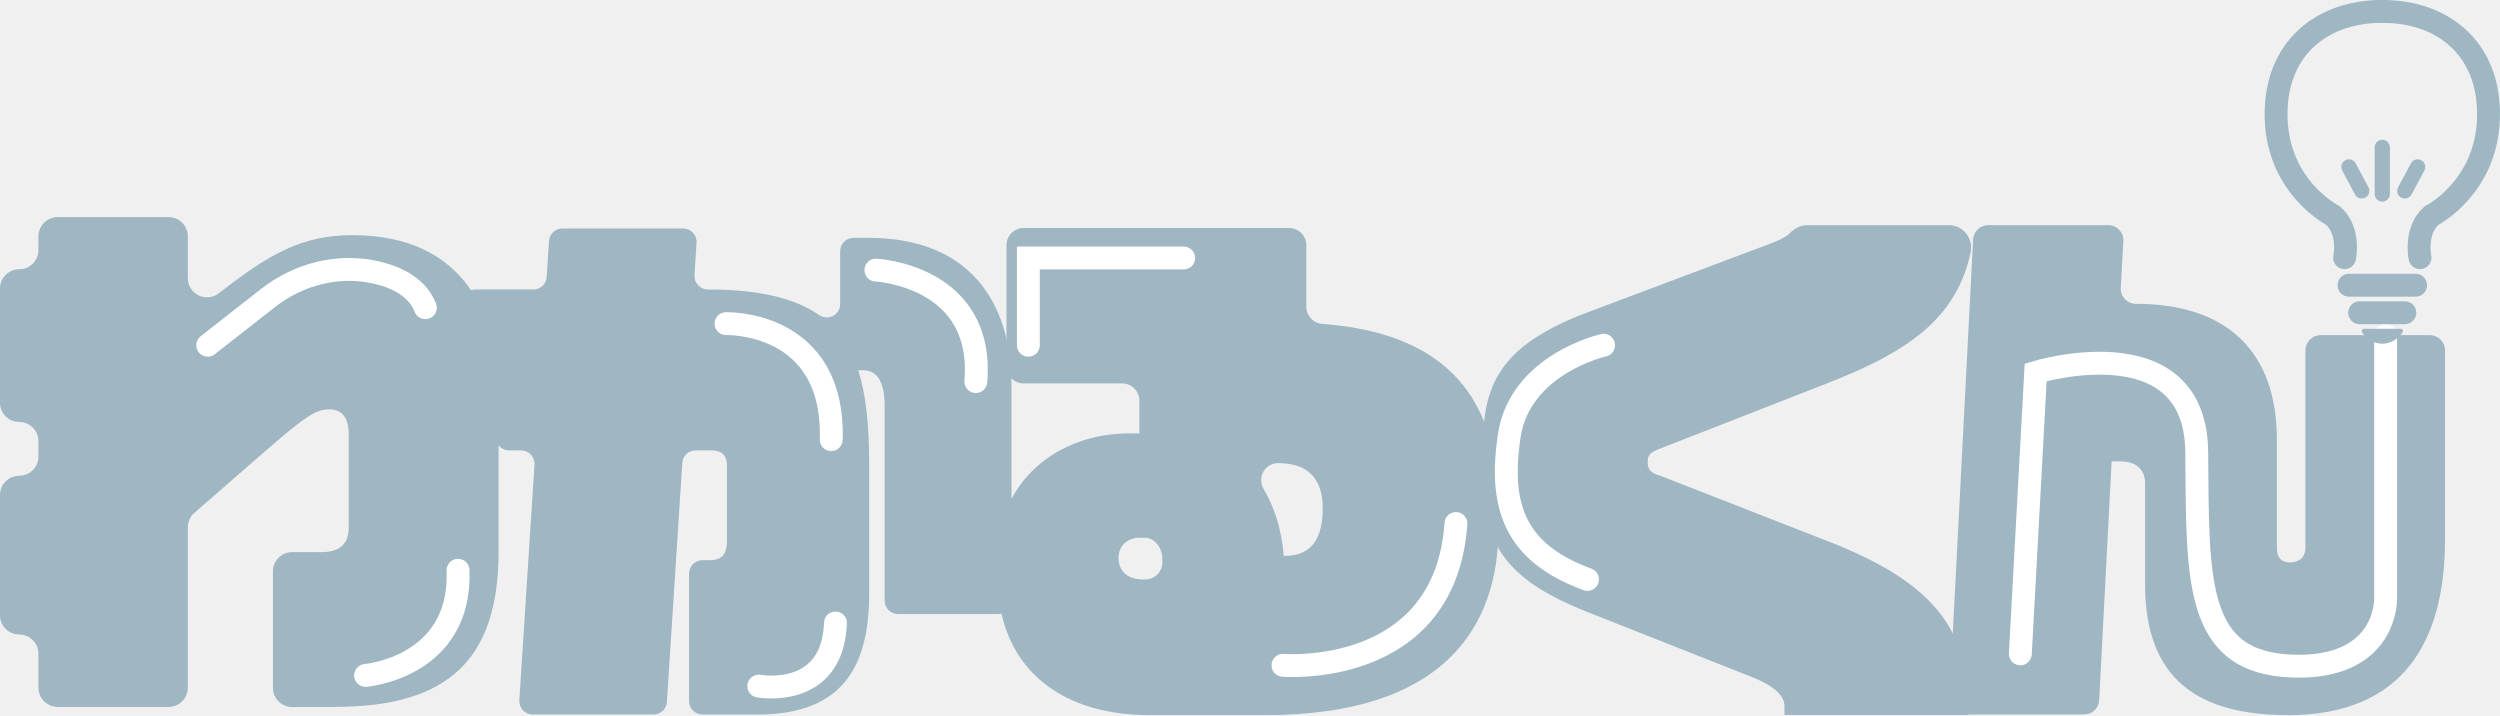
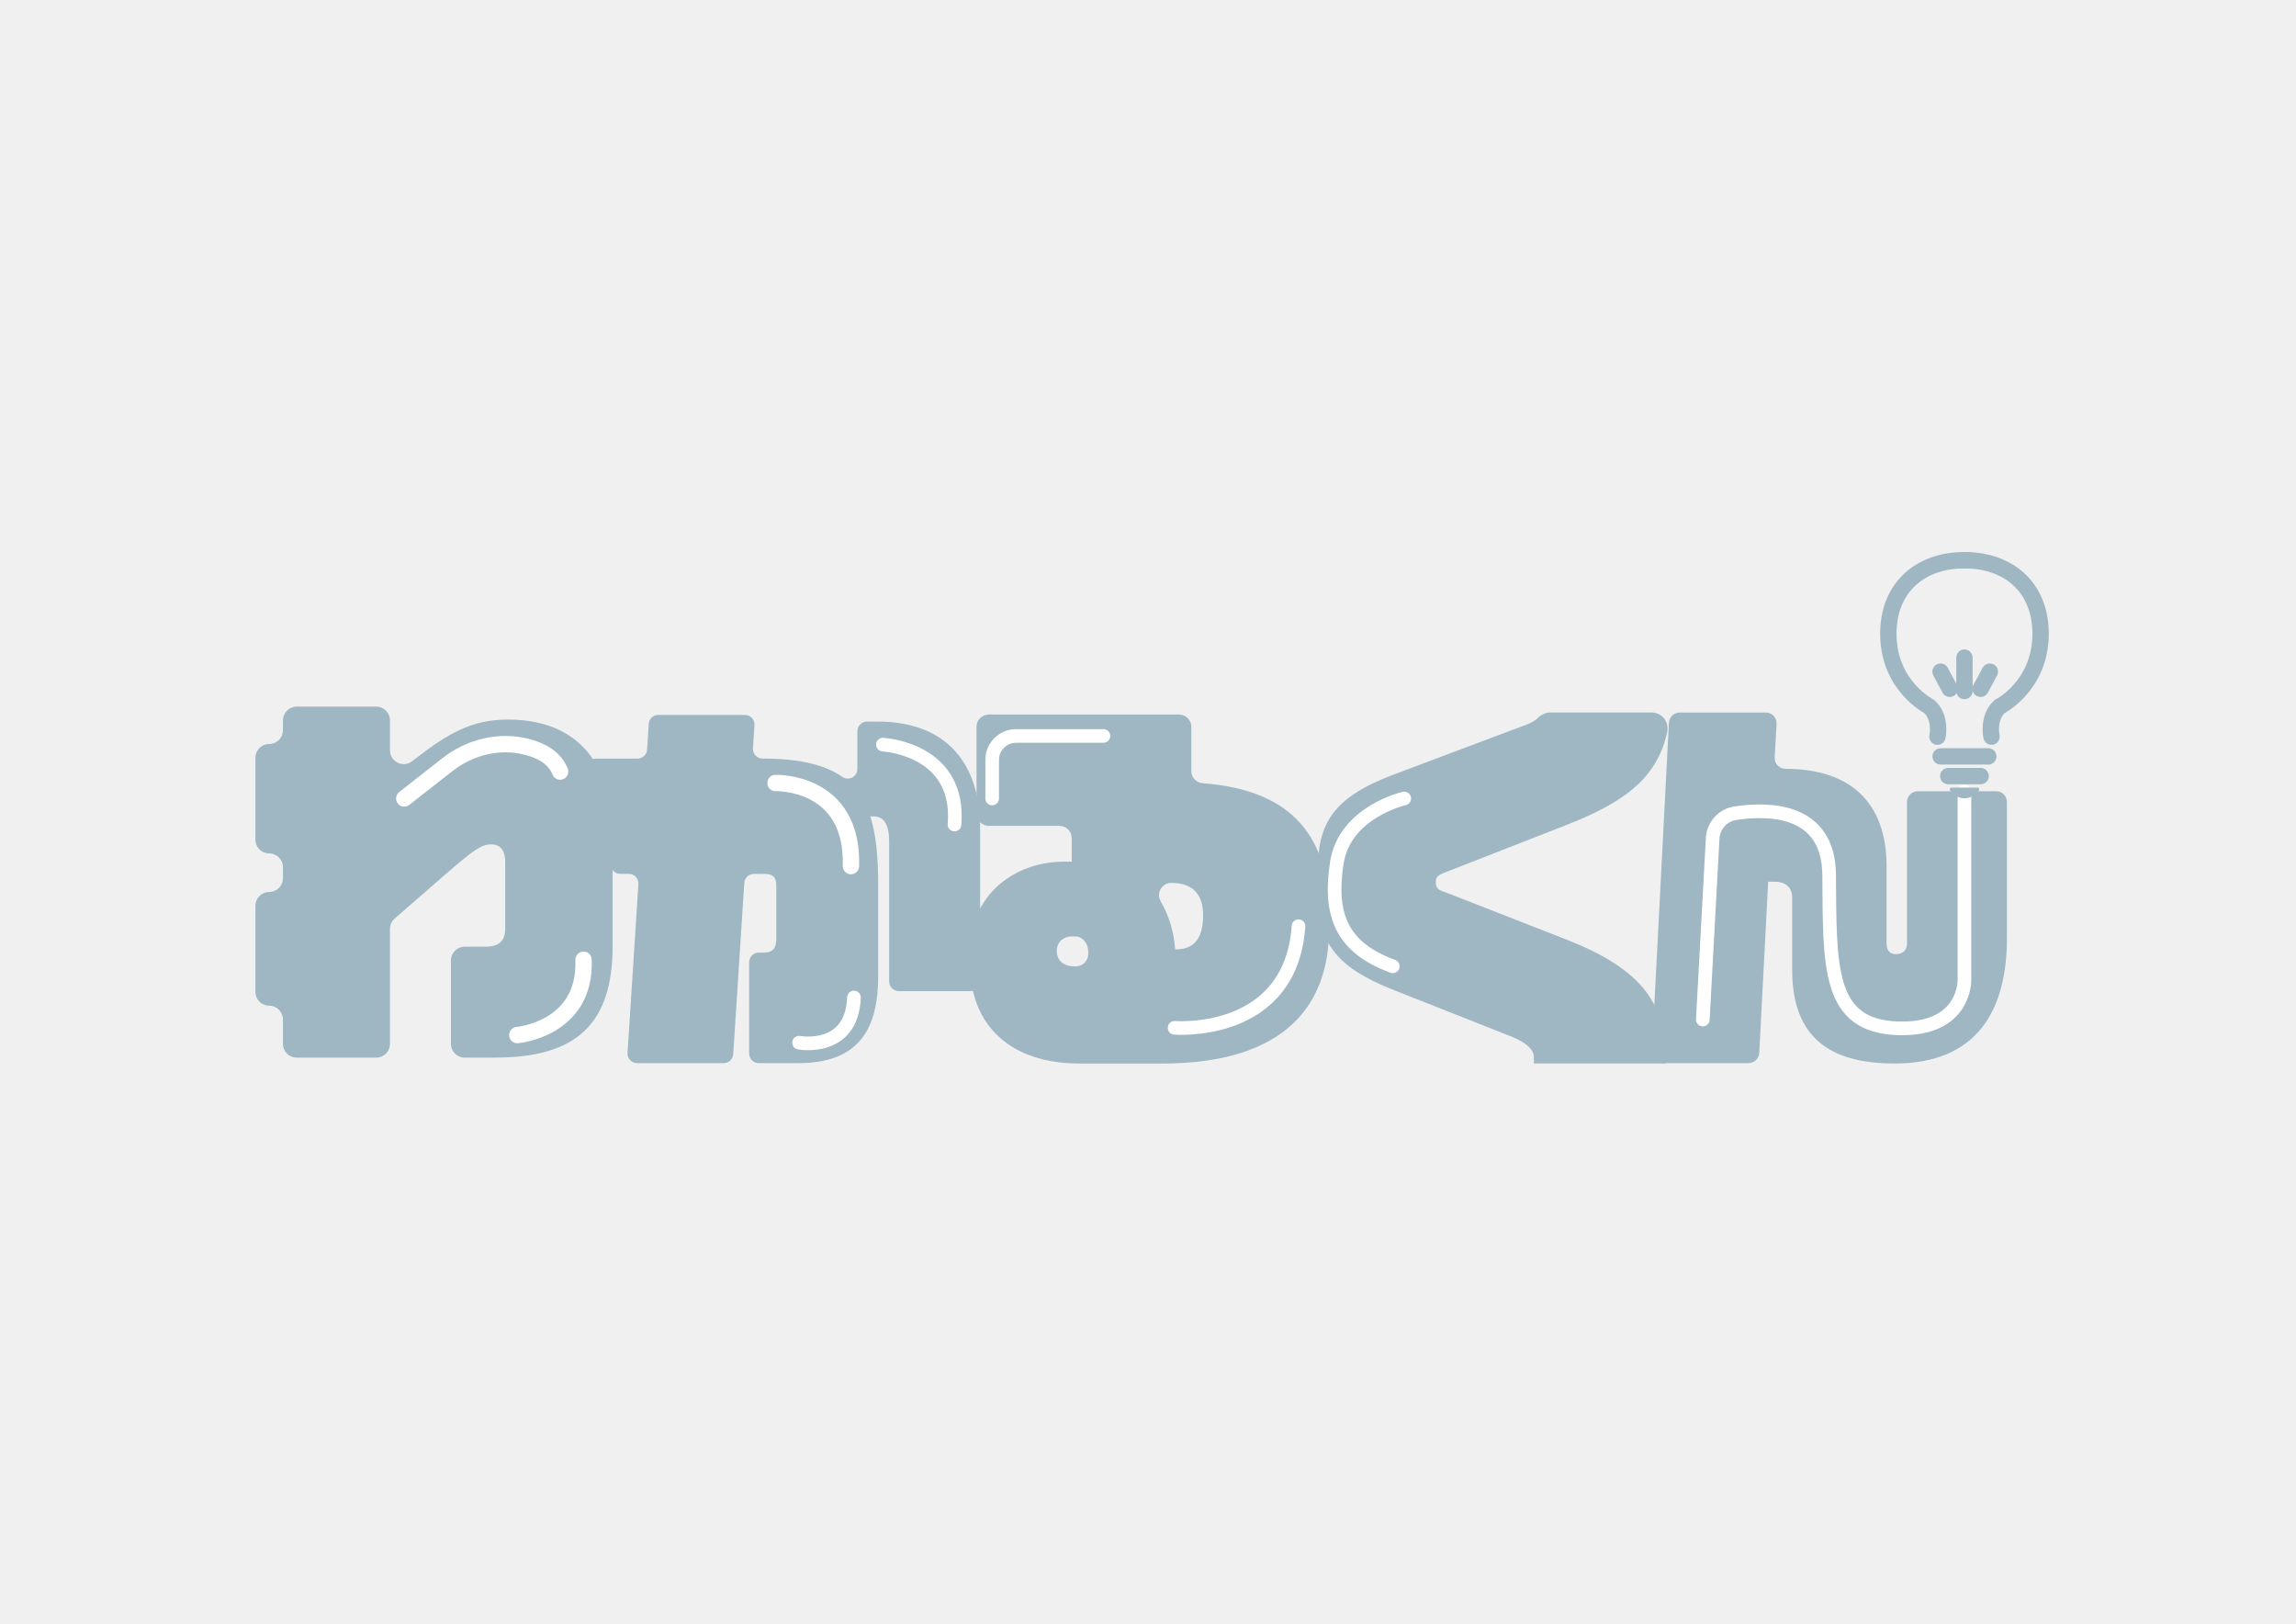
- <svg xmlns="http://www.w3.org/2000/svg" id="_レイヤー_1" data-name=" レイヤー 1" viewBox="0 0 327.83 93.78">
+ <svg xmlns="http://www.w3.org/2000/svg" id="_レイヤー_1" data-name="レイヤー 1" viewBox="0 0 841.89 595.28">
  <defs>
    <style>
      .cls-1 {
-         stroke: #fff;
+         stroke: #9fb6c3;
      }

      .cls-1, .cls-2 {
-         stroke-width: 3px;
+         stroke-width: 6px;
      }

      .cls-1, .cls-2, .cls-3 {
        fill: none;
        stroke-linecap: round;
        stroke-miterlimit: 10;
      }

      .cls-2, .cls-3 {
-         stroke: #9fb6c3;
+         stroke: #fff;
+       }
+ 
+       .cls-3 {
+         stroke-width: 5px;
      }

      .cls-4 {
        fill: #9fb6c3;
-       }
- 
-       .cls-3 {
-         stroke-width: 2px;
+         stroke-width: 0px;
      }
    </style>
  </defs>
-   <path class="cls-4" d="m44,92.71h-5.69c-1.39,0-2.52-1.13-2.52-2.52v-15.27c0-1.39,1.13-2.52,2.52-2.52h3.82c2.02,0,3.6-.72,3.6-3.24v-12.31c0-1.58-.58-3.17-2.52-3.17-1.8,0-3.1.86-8.5,5.54l-9.22,8.03c-.55.48-.86,1.17-.86,1.9v21.03c0,1.39-1.13,2.52-2.52,2.52H7.56c-1.39,0-2.52-1.13-2.52-2.52v-4.46c0-1.39-1.13-2.52-2.52-2.52h0c-1.39,0-2.52-1.13-2.52-2.52v-15.77c0-1.39,1.13-2.52,2.52-2.52h0c1.39,0,2.52-1.13,2.52-2.52v-2.02c0-1.39-1.13-2.52-2.52-2.52h0c-1.39,0-2.52-1.13-2.52-2.52v-14.98c0-1.39,1.13-2.52,2.52-2.52h0c1.39,0,2.52-1.13,2.52-2.52v-1.8c0-1.39,1.13-2.52,2.52-2.52h14.55c1.39,0,2.52,1.13,2.52,2.52v5.48c0,2.1,2.42,3.28,4.07,1.98l.25-.19c6.48-5.04,10.73-7.42,17.28-7.42,14.76,0,19.15,10.66,19.15,20.95v20.52c0,14.04-6.48,20.38-21.39,20.38v.02Z" />
-   <path class="cls-4" d="m117.76,80.52c-.97,0-1.76-.79-1.76-1.76v-25.6c0-3.02-.94-4.61-2.81-4.61h-.65c1.08,3.38,1.44,7.56,1.44,12.53v16.71c0,9.58-3.46,15.91-14.62,15.91h-7.24c-.97,0-1.76-.79-1.76-1.76v-16.72c0-.97.79-1.76,1.76-1.76h.83c1.58,0,2.38-.58,2.38-2.59v-9.72c0-1.66-.86-2.09-2.09-2.09h-2.02c-.93,0-1.69.72-1.75,1.64l-2.02,31.35c-.06.92-.83,1.64-1.75,1.64h-15.85c-1.02,0-1.82-.86-1.75-1.87l1.99-30.89c.07-1.01-.74-1.87-1.75-1.87h-1.58c-.81,0-1.51-.55-1.7-1.33l-4.43-17.58c-.28-1.11.56-2.19,1.7-2.19h7.61c.93,0,1.7-.72,1.75-1.65l.3-4.7c.06-.93.83-1.65,1.75-1.65h15.85c1.01,0,1.82.86,1.75,1.87l-.27,4.26c-.06,1.01.74,1.87,1.75,1.87h0c6.72,0,11.4,1.13,14.59,3.35,1.17.81,2.76-.01,2.76-1.44v-6.92c0-.97.79-1.76,1.76-1.76h1.99c12.82,0,18.72,7.99,18.72,19.37v28.2c0,.97-.79,1.76-1.76,1.76h-13.12Z" />
-   <path class="cls-4" d="m165.97,93.77h-15.27c-12.46,0-19.87-6.98-19.87-18v-2.74c0-10.01,7.99-16.2,17.21-16.2h1.37v-4.3c0-1.24-1.01-2.25-2.25-2.25h-12.93c-1.24,0-2.25-1.01-2.25-2.25v-15.88c0-1.24,1.01-2.25,2.25-2.25h34.82c1.24,0,2.25,1.01,2.25,2.25v8.08c0,1.17.91,2.15,2.08,2.24,16.74,1.25,23.12,10.17,23.12,24.01v2.74c0,13.32-7.49,24.55-30.53,24.55h0Zm-13.54-20.38c0-1.8-1.22-2.88-2.3-2.88h-.65c-1.66,0-2.81,1.08-2.81,2.66s1.08,2.81,3.17,2.81h.34c1.24,0,2.25-1.01,2.25-2.25v-.34h0Zm15.19-12.67h0c-1.75,0-2.81,1.9-1.92,3.4,1.51,2.56,2.4,5.58,2.64,8.77h.14c3.6,0,4.97-2.38,4.97-6.26,0-3.24-1.37-5.9-5.83-5.9h0Z" />
-   <path class="cls-4" d="m234,93.77v-1.22c0-1.08-1.01-2.45-4.03-3.67l-21.67-8.57c-10.01-3.96-13.83-8.28-13.83-17.43v-4.54c0-8.42,2.74-13.25,13.83-17.43l22.03-8.28c1.95-.72,3.58-1.26,4.34-2.03.63-.63,1.42-1.07,2.31-1.07h18.59c1.87,0,3.23,1.74,2.84,3.57-1.86,8.65-8.19,13.02-18.65,17.1l-22.11,8.64c-1.15.43-1.58.86-1.58,1.51v.43c0,.72.43,1.3,1.58,1.58l22.11,8.64c13.32,5.18,18.36,11.23,18.36,21.67v1.08h-24.12v.02Z" />
-   <path class="cls-4" d="m300.01,93.77c-11.81,0-18.72-4.75-18.72-17.14v-13.25c0-1.66-1.01-2.88-3.24-2.88h-1.15l-1.63,31.32c-.05,1.05-.92,1.87-1.97,1.87h-15.7c-1.13,0-2.03-.95-1.97-2.08l3.11-60.21c.05-1.05.92-1.87,1.97-1.87h15.76c1.13,0,2.04.95,1.97,2.09l-.34,6.13c-.06,1.13.84,2.09,1.97,2.09h0c11.95,0,18.5,6.26,18.5,17.79v14.19c0,1.37.65,1.94,1.73,1.94.94,0,2.02-.5,2.02-1.94v-25.89c0-1.09.88-1.98,1.98-1.98h14.34c1.09,0,1.98.88,1.98,1.98v24.81c0,13.18-5.33,23.04-20.59,23.04h-.02Z" />
-   <path class="cls-1" d="m264.93,85.74l2.01-36.91s20.97-6.42,21.12,10.43-.36,27.71,12.68,28.09c12.33.36,12.09-8.83,12.09-8.83v-34.49" />
-   <path class="cls-1" d="m168.24,87.24s21.27,1.77,22.68-18.59" />
-   <path class="cls-1" d="m210.28,45.27s-10.93,2.45-12.36,11.83.79,15.42,10.25,18.88" />
-   <polyline class="cls-1" points="134.85 45.27 134.85 33.83 155.22 33.83" />
-   <path class="cls-1" d="m95.2,42.44s14.27-.47,13.8,15.21" />
-   <path class="cls-1" d="m114.86,35.42s14.27.7,13.1,14.62" />
-   <path class="cls-1" d="m27.24,45.27l7.89-6.18c4.07-3.19,9.38-4.54,14.4-3.31,2.73.66,5.23,2,6.25,4.57" />
-   <path class="cls-1" d="m47.94,88.57s12.62-1.06,12.12-13.79" />
-   <path class="cls-1" d="m99.5,89.97s9.68,1.79,10.06-8.28" />
-   <line class="cls-2" x1="309.43" y1="41.01" x2="315.35" y2="41.01" />
-   <path class="cls-4" d="m309.96,43.12h4.87c.23,0,.34.32.19.52h0c-1.44,1.91-3.81,1.91-5.25,0h0c-.15-.2-.03-.52.19-.52Z" />
-   <line class="cls-2" x1="308.03" y1="37.4" x2="316.76" y2="37.4" />
-   <path class="cls-2" d="m307.45,33.79s.76-3.49-1.51-5.52c0,0-7.23-3.65-7.47-12.83-.24-9.17,6.2-14.2,14.49-13.93" />
-   <path class="cls-2" d="m317.34,33.79s-.76-3.49,1.51-5.52c0,0,7.23-3.65,7.47-12.83s-6.2-14.2-14.49-13.93" />
-   <line class="cls-3" x1="308.02" y1="21.89" x2="309.7" y2="25.03" />
-   <line class="cls-3" x1="312.39" y1="19.33" x2="312.39" y2="25.44" />
-   <line class="cls-3" x1="317.03" y1="21.89" x2="315.35" y2="25.03" />
+   <path class="cls-4" d="m181.79,387.75h-11.39c-2.79,0-5.05-2.26-5.05-5.05v-30.58c0-2.79,2.26-5.05,5.05-5.05h7.64c4.04,0,7.21-1.44,7.21-6.49v-24.67c0-3.17-1.15-6.35-5.05-6.35-3.61,0-6.2,1.73-17.02,11.11l-18.46,16.09c-1.1.96-1.73,2.35-1.73,3.81v42.13c0,2.79-2.26,5.05-5.05,5.05h-29.14c-2.79,0-5.05-2.26-5.05-5.05v-8.94c0-2.79-2.26-5.05-5.05-5.05h0c-2.79,0-5.05-2.26-5.05-5.05v-31.59c0-2.79,2.26-5.05,5.05-5.05h0c2.79,0,5.05-2.26,5.05-5.05v-4.04c0-2.79-2.26-5.05-5.05-5.05h0c-2.79,0-5.05-2.26-5.05-5.05v-30.01c0-2.79,2.26-5.05,5.05-5.05h0c2.79,0,5.05-2.26,5.05-5.05v-3.61c0-2.79,2.26-5.05,5.05-5.05h29.14c2.79,0,5.05,2.26,5.05,5.05v10.98c0,4.21,4.85,6.57,8.16,3.97l.49-.39c12.98-10.1,21.49-14.86,34.62-14.86,29.57,0,38.37,21.35,38.37,41.98v41.11c0,28.13-12.98,40.82-42.84,40.82Z" />
+   <path class="cls-4" d="m329.56,363.35c-1.94,0-3.52-1.58-3.52-3.52v-51.29c0-6.06-1.87-9.23-5.62-9.23h-1.3c2.16,6.78,2.89,15.15,2.89,25.1v33.47c0,19.18-6.92,31.88-29.28,31.88h-14.51c-1.94,0-3.52-1.58-3.52-3.52v-33.49c0-1.94,1.58-3.52,3.52-3.52h1.67c3.18,0,4.76-1.15,4.76-5.19v-19.47c0-3.32-1.73-4.18-4.18-4.18h-4.05c-1.86,0-3.39,1.44-3.51,3.29l-4.05,62.79c-.12,1.85-1.66,3.29-3.51,3.29h-31.74c-2.03,0-3.64-1.72-3.51-3.75l3.99-61.89c.13-2.03-1.48-3.75-3.51-3.75h-3.17c-1.61,0-3.02-1.1-3.41-2.66l-8.88-35.22c-.56-2.22,1.12-4.38,3.41-4.38h15.24c1.86,0,3.4-1.44,3.51-3.3l.59-9.41c.12-1.86,1.66-3.3,3.51-3.3h31.75c2.03,0,3.64,1.71,3.51,3.74l-.54,8.53c-.13,2.03,1.48,3.74,3.51,3.74h0c13.47,0,22.83,2.25,29.24,6.7,2.34,1.63,5.53-.03,5.53-2.88v-13.86c0-1.94,1.58-3.52,3.52-3.52h3.98c25.68,0,37.5,16.01,37.5,38.8v56.49c0,1.94-1.58,3.52-3.52,3.52h-26.28Z" />
+   <path class="cls-4" d="m426.15,389.89h-30.58c-24.95,0-39.81-13.99-39.81-36.06v-5.48c0-20.05,16.01-32.46,34.47-32.46h2.74v-8.62c0-2.49-2.02-4.5-4.5-4.5h-25.9c-2.49,0-4.5-2.02-4.5-4.5v-31.81c0-2.49,2.02-4.5,4.5-4.5h69.75c2.49,0,4.5,2.02,4.5,4.5v16.2c0,2.35,1.82,4.31,4.17,4.48,33.53,2.5,46.32,20.37,46.32,48.1v5.48c0,26.69-15,49.19-61.16,49.19Zm-27.12-40.82c0-3.61-2.45-5.77-4.61-5.77h-1.3c-3.32,0-5.63,2.16-5.63,5.34s2.16,5.63,6.35,5.63h.69c2.49,0,4.5-2.02,4.5-4.5v-.69Zm30.44-25.39h0c-3.5,0-5.63,3.8-3.85,6.82,3.03,5.12,4.81,11.18,5.29,17.56h.29c7.21,0,9.95-4.76,9.95-12.55,0-6.49-2.74-11.83-11.69-11.83Z" />
+   <path class="cls-4" d="m562.43,389.89v-2.45c0-2.16-2.02-4.9-8.08-7.36l-43.42-17.17c-20.05-7.93-27.7-16.59-27.7-34.91v-9.09c0-16.88,5.48-26.54,27.7-34.91l44.14-16.59c3.91-1.44,7.16-2.52,8.7-4.06,1.26-1.27,2.85-2.14,4.63-2.14h37.24c3.75,0,6.48,3.48,5.69,7.15-3.73,17.33-16.41,26.07-37.37,34.25l-44.29,17.31c-2.31.87-3.17,1.73-3.17,3.03v.87c0,1.44.87,2.6,3.17,3.17l44.29,17.31c26.69,10.39,36.78,22.5,36.78,43.42v2.16h-48.32Z" />
+   <path class="cls-4" d="m694.65,389.89c-23.66,0-37.5-9.52-37.5-34.33v-26.54c0-3.32-2.02-5.77-6.49-5.77h-2.31l-3.27,62.75c-.11,2.1-1.85,3.75-3.95,3.75h-31.46c-2.27,0-4.07-1.9-3.95-4.16l6.23-120.61c.11-2.1,1.85-3.75,3.95-3.75h31.58c2.27,0,4.08,1.91,3.95,4.18l-.69,12.27c-.13,2.27,1.68,4.18,3.95,4.18h0c23.95,0,37.07,12.55,37.07,35.63v28.42c0,2.74,1.3,3.9,3.46,3.9,1.88,0,4.04-1.01,4.04-3.9v-51.87c0-2.19,1.77-3.96,3.96-3.96h28.72c2.19,0,3.96,1.77,3.96,3.96v49.7c0,26.4-10.67,46.16-41.26,46.16Z" />
+   <path class="cls-3" d="m624.38,373.79l3.61-66.44c.25-4.64,3.69-8.51,8.28-9.21,12.18-1.85,34.22-1.83,34.43,22.59.29,33.76-.73,55.5,25.4,56.27,24.71.72,24.21-17.68,24.21-17.68v-69.09" />
+   <path class="cls-3" d="m430.69,376.81s42.6,3.55,45.44-37.25" />
+   <path class="cls-3" d="m514.91,292.73s-21.9,4.91-24.75,23.7c-2.85,18.79,1.58,30.9,20.54,37.83" />
+   <path class="cls-3" d="m363.81,292.73v-14.17c0-4.83,3.92-8.75,8.75-8.75h32.04" />
+   <path class="cls-2" d="m284.37,287.06s28.59-.94,27.65,30.47" />
+   <path class="cls-3" d="m323.74,273s28.59,1.4,26.25,29.29" />
+   <path class="cls-2" d="m148.23,292.73l15.8-12.38c8.15-6.39,18.78-9.09,28.84-6.63,5.46,1.33,10.47,4.01,12.51,9.15" />
+   <path class="cls-2" d="m189.69,379.47s25.27-2.13,24.28-27.62" />
+   <path class="cls-3" d="m292.99,382.27s19.39,3.59,20.14-16.58" />
+   <line class="cls-1" x1="714.39" y1="284.53" x2="726.25" y2="284.53" />
+   <path class="cls-4" d="m715.45,288.76h9.76c.45,0,.69.65.38,1.05h0c-2.89,3.82-7.63,3.82-10.52,0h0c-.3-.4-.07-1.05.38-1.05Z" />
+   <line class="cls-1" x1="711.58" y1="277.3" x2="729.06" y2="277.3" />
+   <path class="cls-1" d="m710.42,270.07s1.53-6.99-3.03-11.06c0,0-14.48-7.32-14.96-25.7-.49-18.38,12.42-28.45,29.02-27.9" />
+   <path class="cls-1" d="m730.23,270.07s-1.53-6.99,3.03-11.06c0,0,14.48-7.32,14.96-25.7.49-18.38-12.42-28.45-29.02-27.9" />
+   <line class="cls-1" x1="711.56" y1="246.24" x2="714.92" y2="252.52" />
+   <line class="cls-1" x1="720.32" y1="241.11" x2="720.32" y2="253.34" />
+   <line class="cls-1" x1="729.62" y1="246.24" x2="726.25" y2="252.52" />
</svg>
